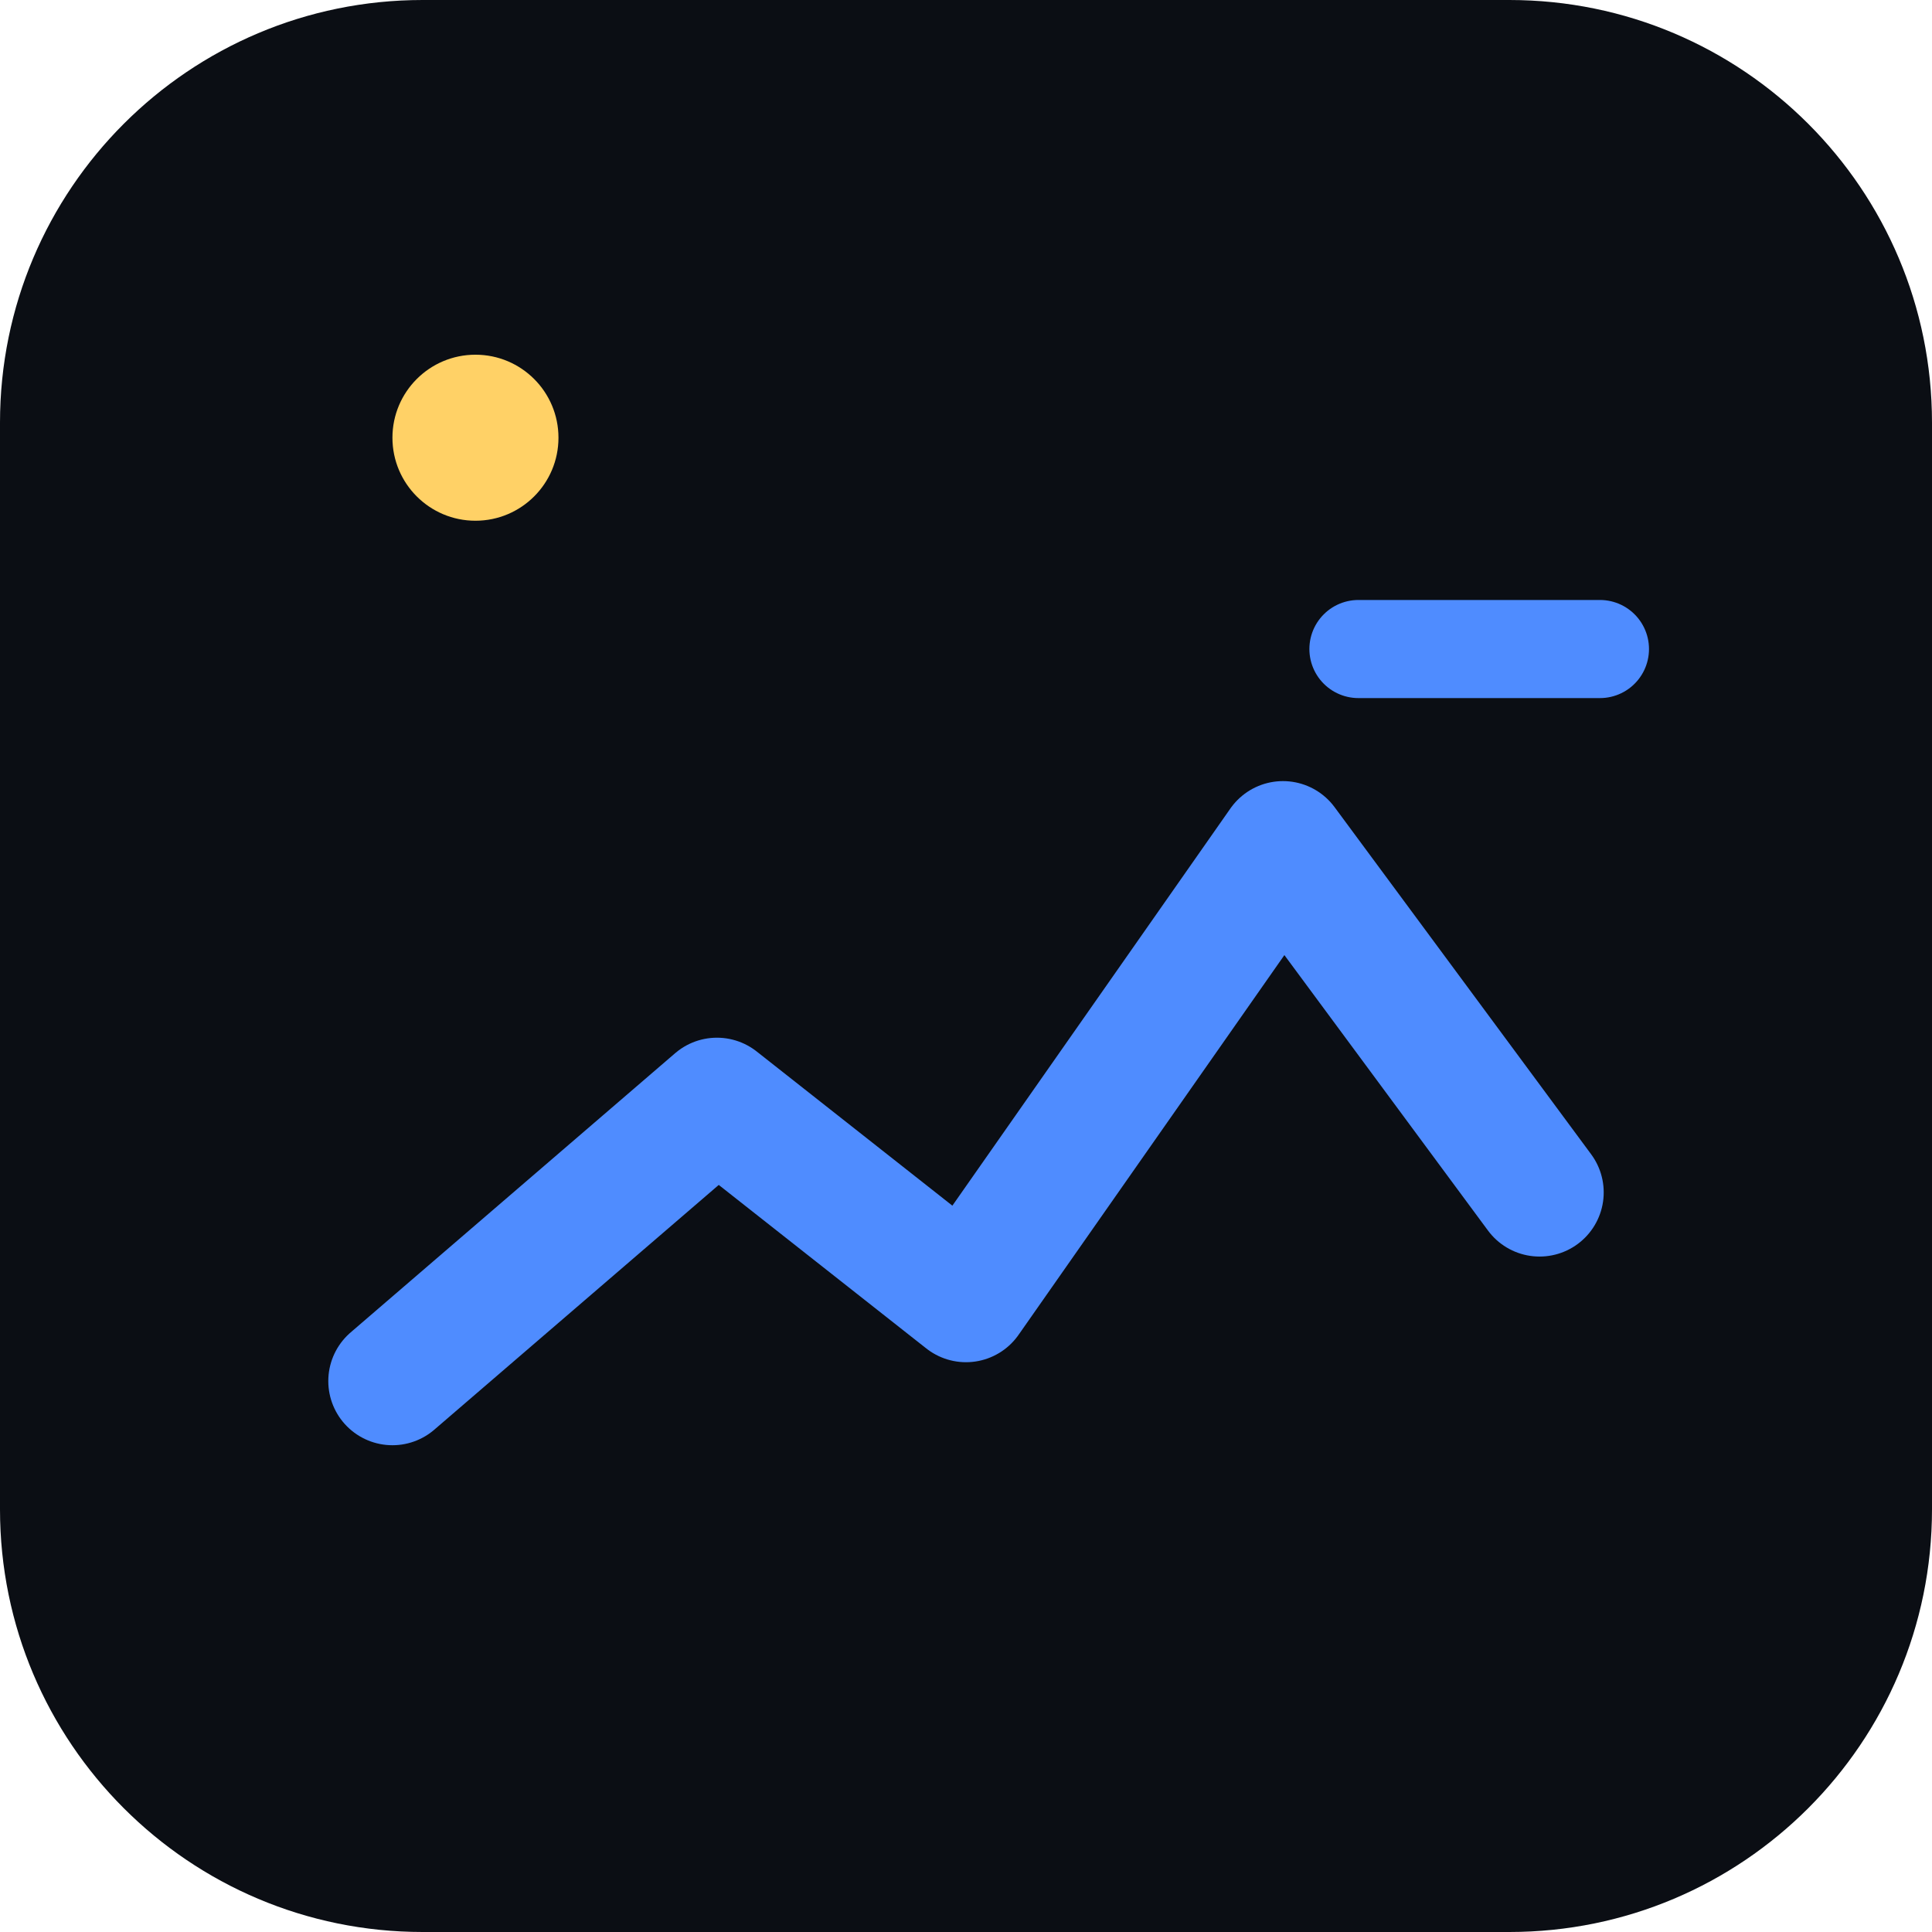
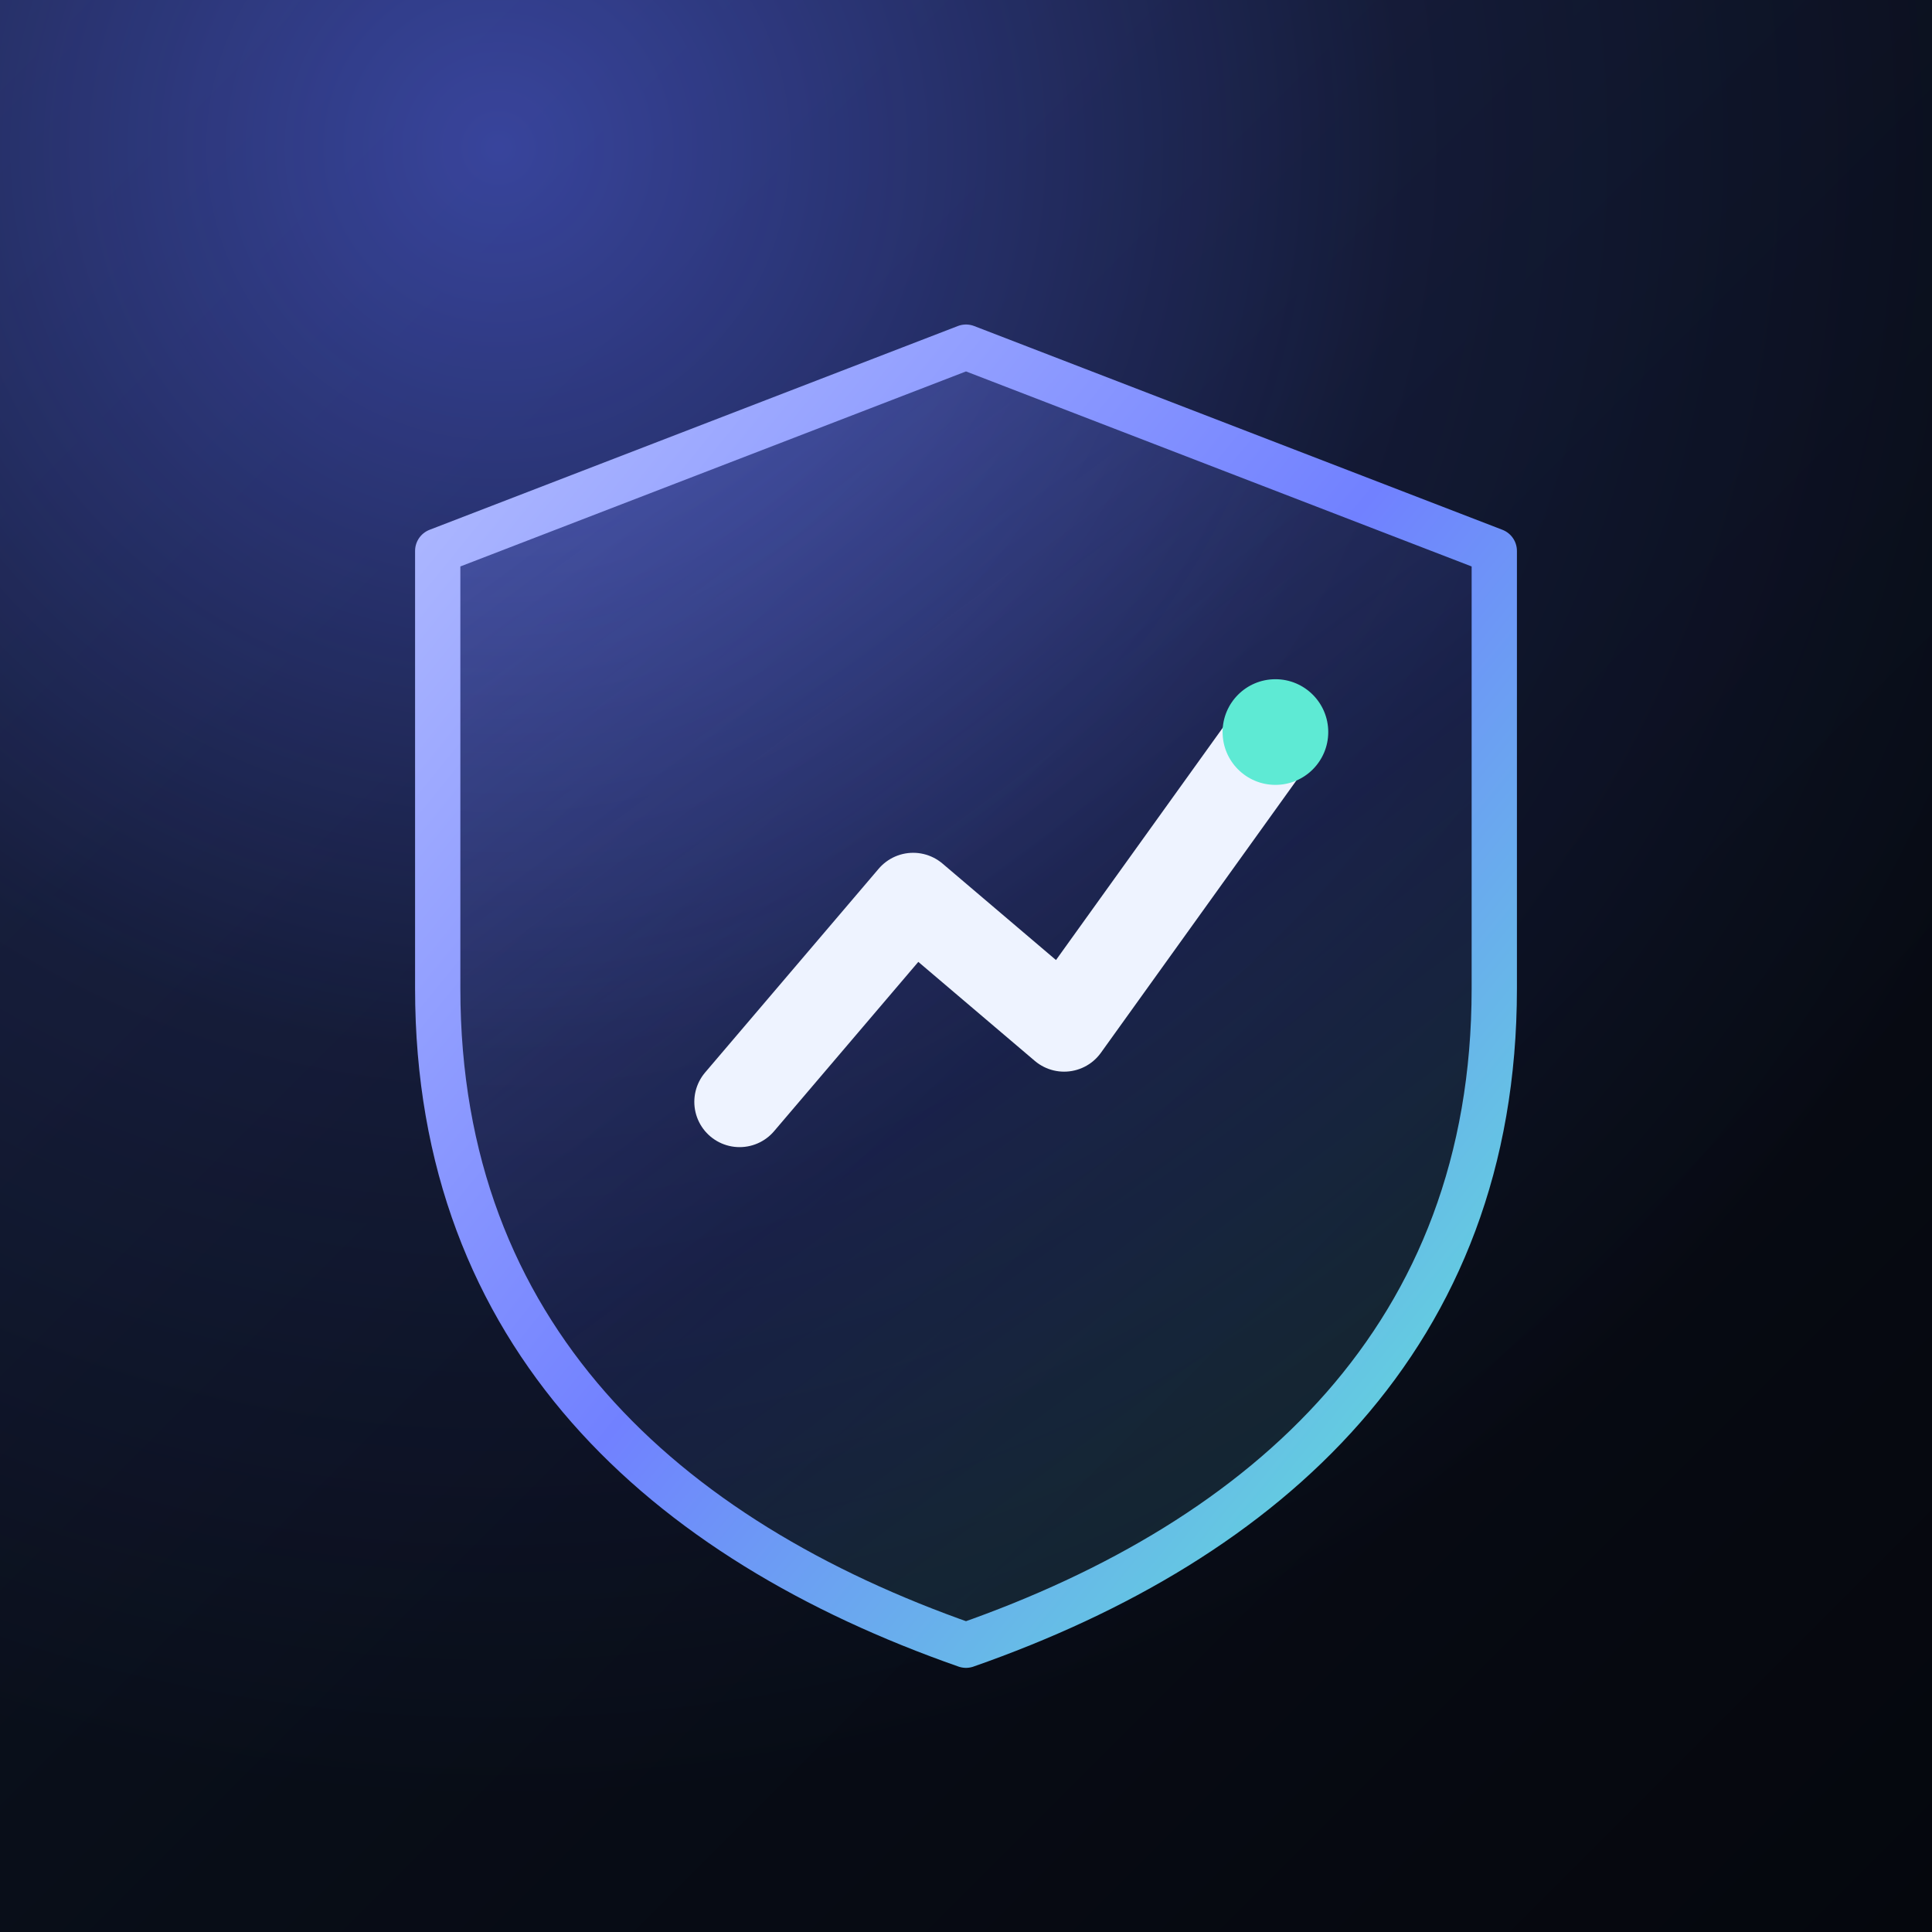
- <svg xmlns="http://www.w3.org/2000/svg" viewBox="0 0 512 512">
-   <rect width="512" height="512" rx="112" fill="#0b0e14" />
-   <path d="M104 366 190 292l66 52 84-120 68 92" stroke="#4f8cff" stroke-width="34" fill="none" stroke-linecap="round" stroke-linejoin="round" />
-   <path d="M360 172h64" stroke="#4f8cff" stroke-width="26" stroke-linecap="round" />
-   <circle cx="126" cy="116" r="22" fill="#ffd166" />
+ <svg xmlns="http://www.w3.org/2000/svg" width="512" height="512" viewBox="0 0 512 512">
+   <defs>
+     <linearGradient id="bg" x1="0" y1="0" x2="1" y2="1">
+       <stop offset="0" stop-color="#101728" />
+       <stop offset="0.55" stop-color="#080d17" />
+       <stop offset="1" stop-color="#05070d" />
+     </linearGradient>
+     <radialGradient id="halo" cx="0.26" cy="0.08" r="0.85">
+       <stop offset="0" stop-color="#5b6cff" stop-opacity="0.55" />
+       <stop offset="0.55" stop-color="#5b6cff" stop-opacity="0.12" />
+       <stop offset="1" stop-color="#5b6cff" stop-opacity="0" />
+     </radialGradient>
+     <linearGradient id="rim" x1="0" y1="0" x2="1" y2="1">
+       <stop offset="0" stop-color="#b3bdff" />
+       <stop offset="0.5" stop-color="#7181ff" />
+       <stop offset="1" stop-color="#5eead4" />
+     </linearGradient>
+     <linearGradient id="shield" x1="0.2" y1="0" x2="0.8" y2="1">
+       <stop offset="0" stop-color="#7c8cff" stop-opacity="0.34" />
+       <stop offset="0.55" stop-color="#4b5ad8" stop-opacity="0.16" />
+       <stop offset="1" stop-color="#5eead4" stop-opacity="0.12" />
+     </linearGradient>
+   </defs>
+   <rect width="512" height="512" fill="url(#bg)" />
+   <rect width="512" height="512" fill="url(#halo)" />
+   <path d="M256 92 396 146v116c0 92-60 146-140 174-80-28-140-82-140-174V146Z" fill="url(#shield)" stroke="url(#rim)" stroke-width="12" stroke-linejoin="round" />
+   <path d="M196 292l46-54 40 34 56-78" fill="none" stroke="#eef3ff" stroke-width="24" stroke-linecap="round" stroke-linejoin="round" />
+   <circle cx="338" cy="194" r="14" fill="#5eead4" />
</svg>
